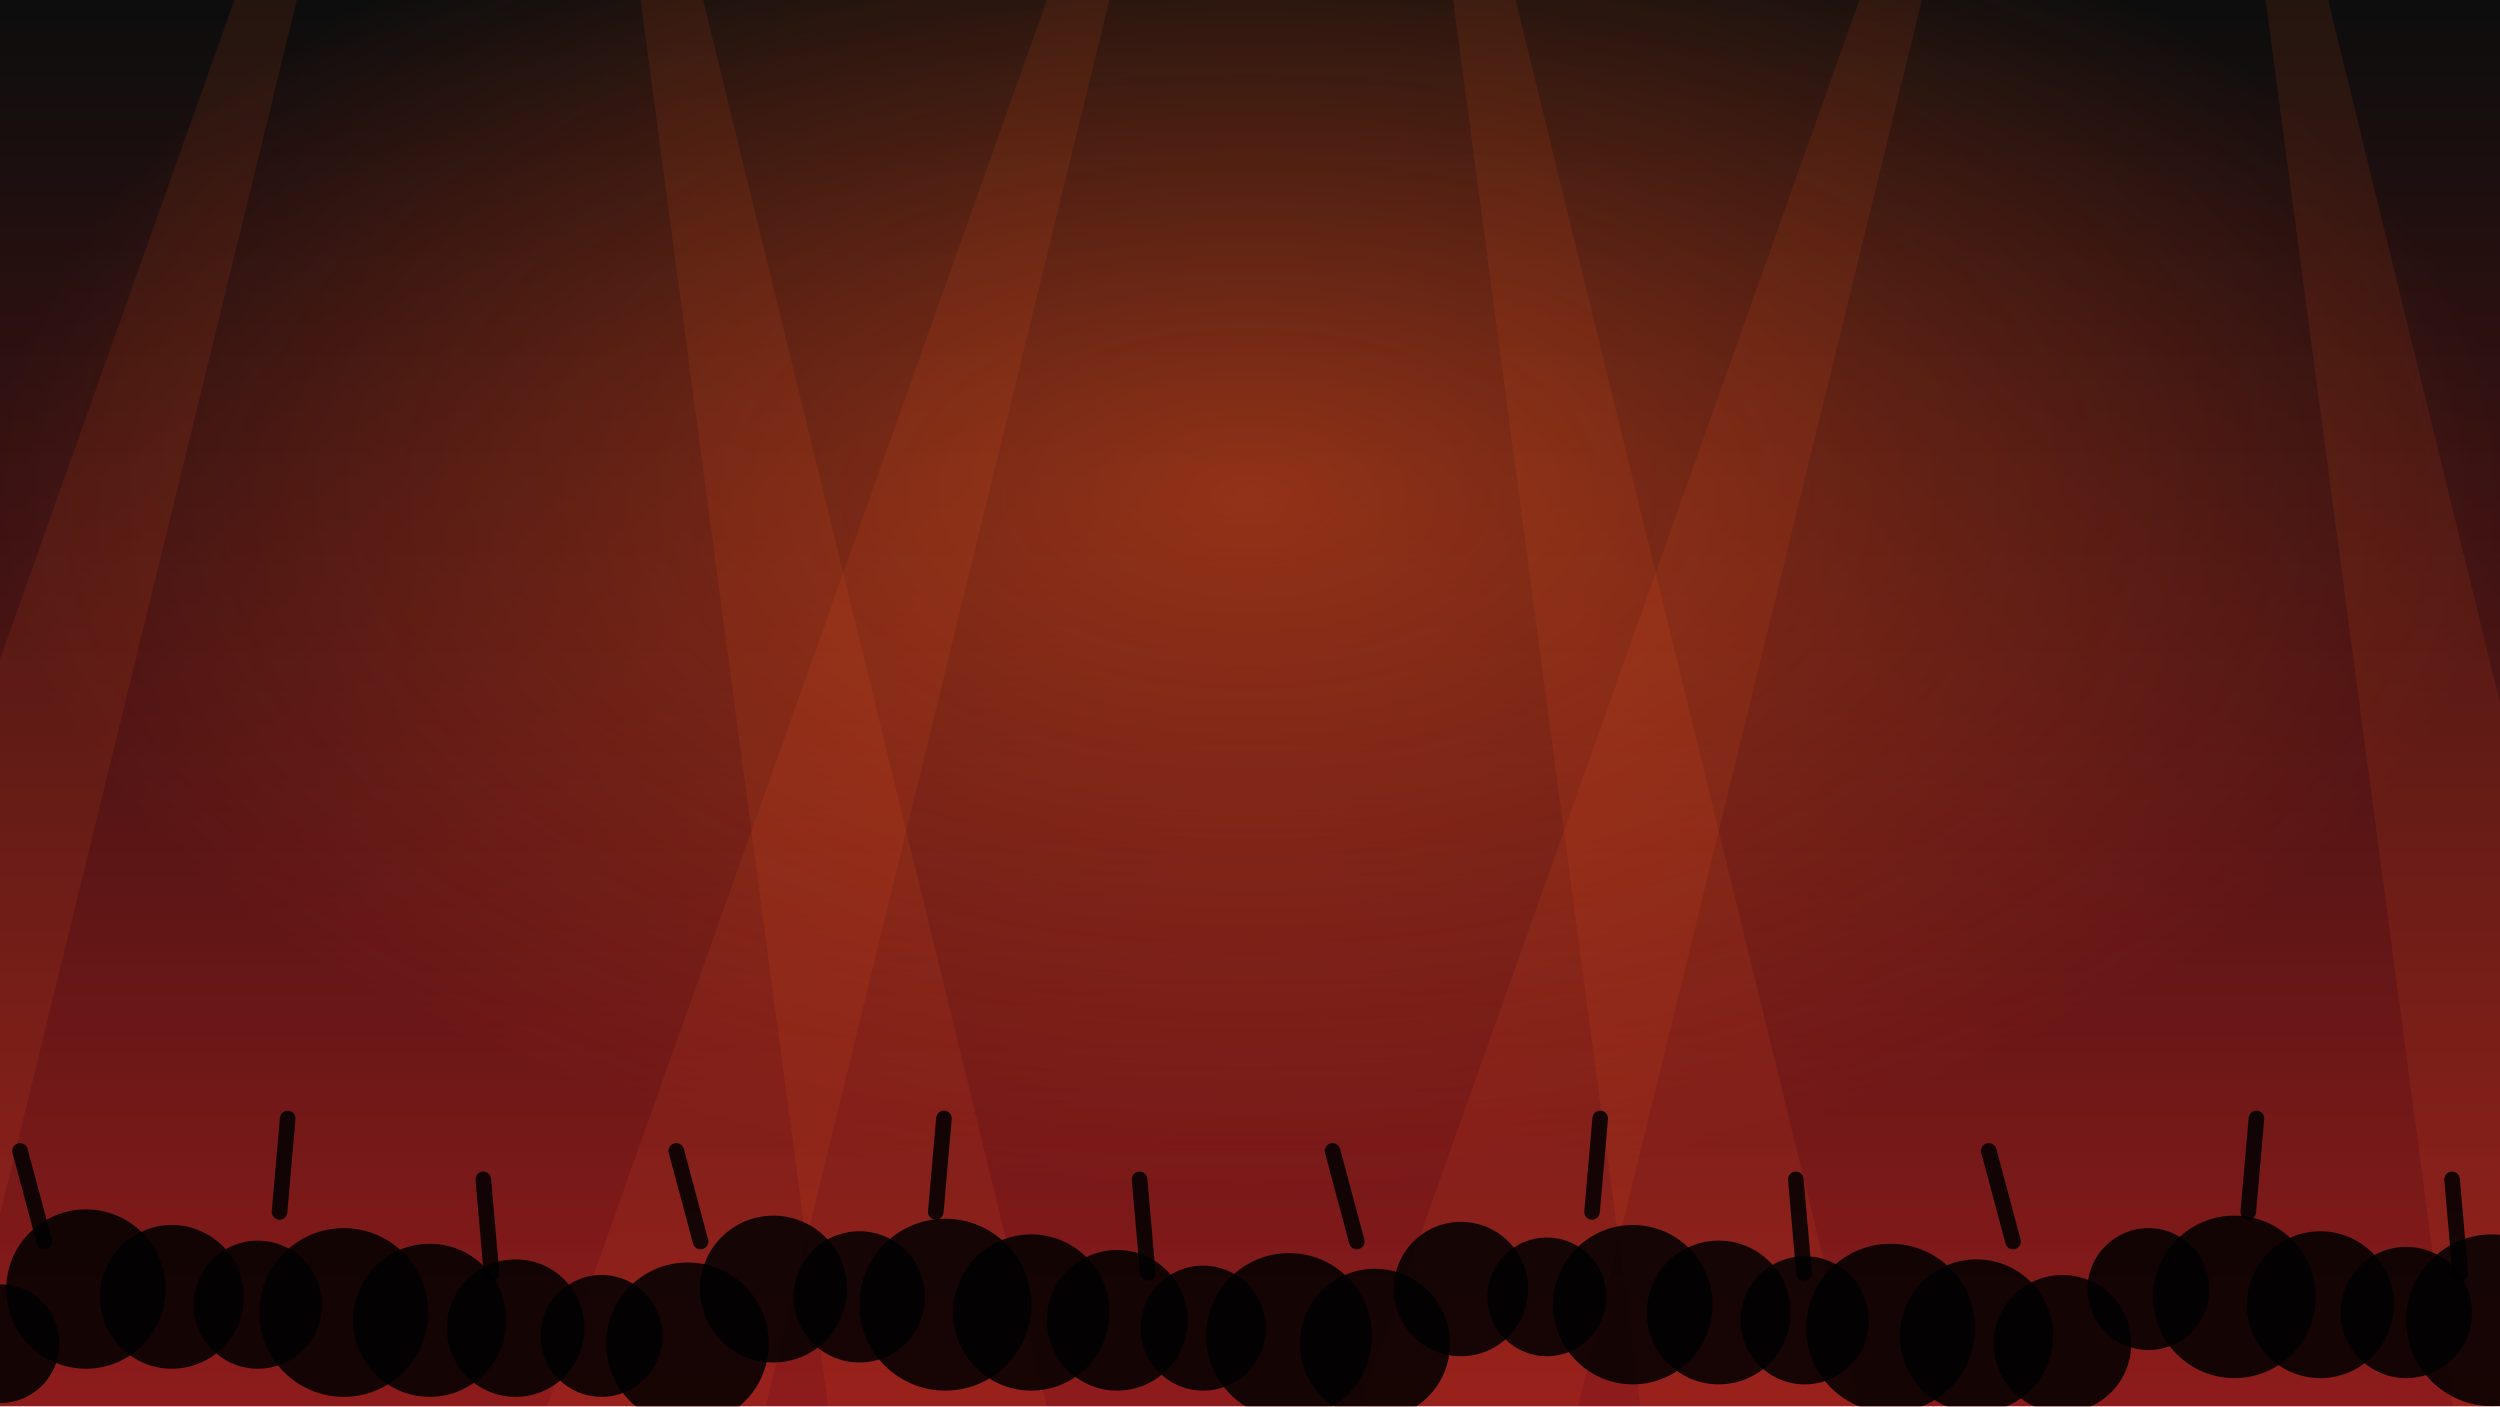
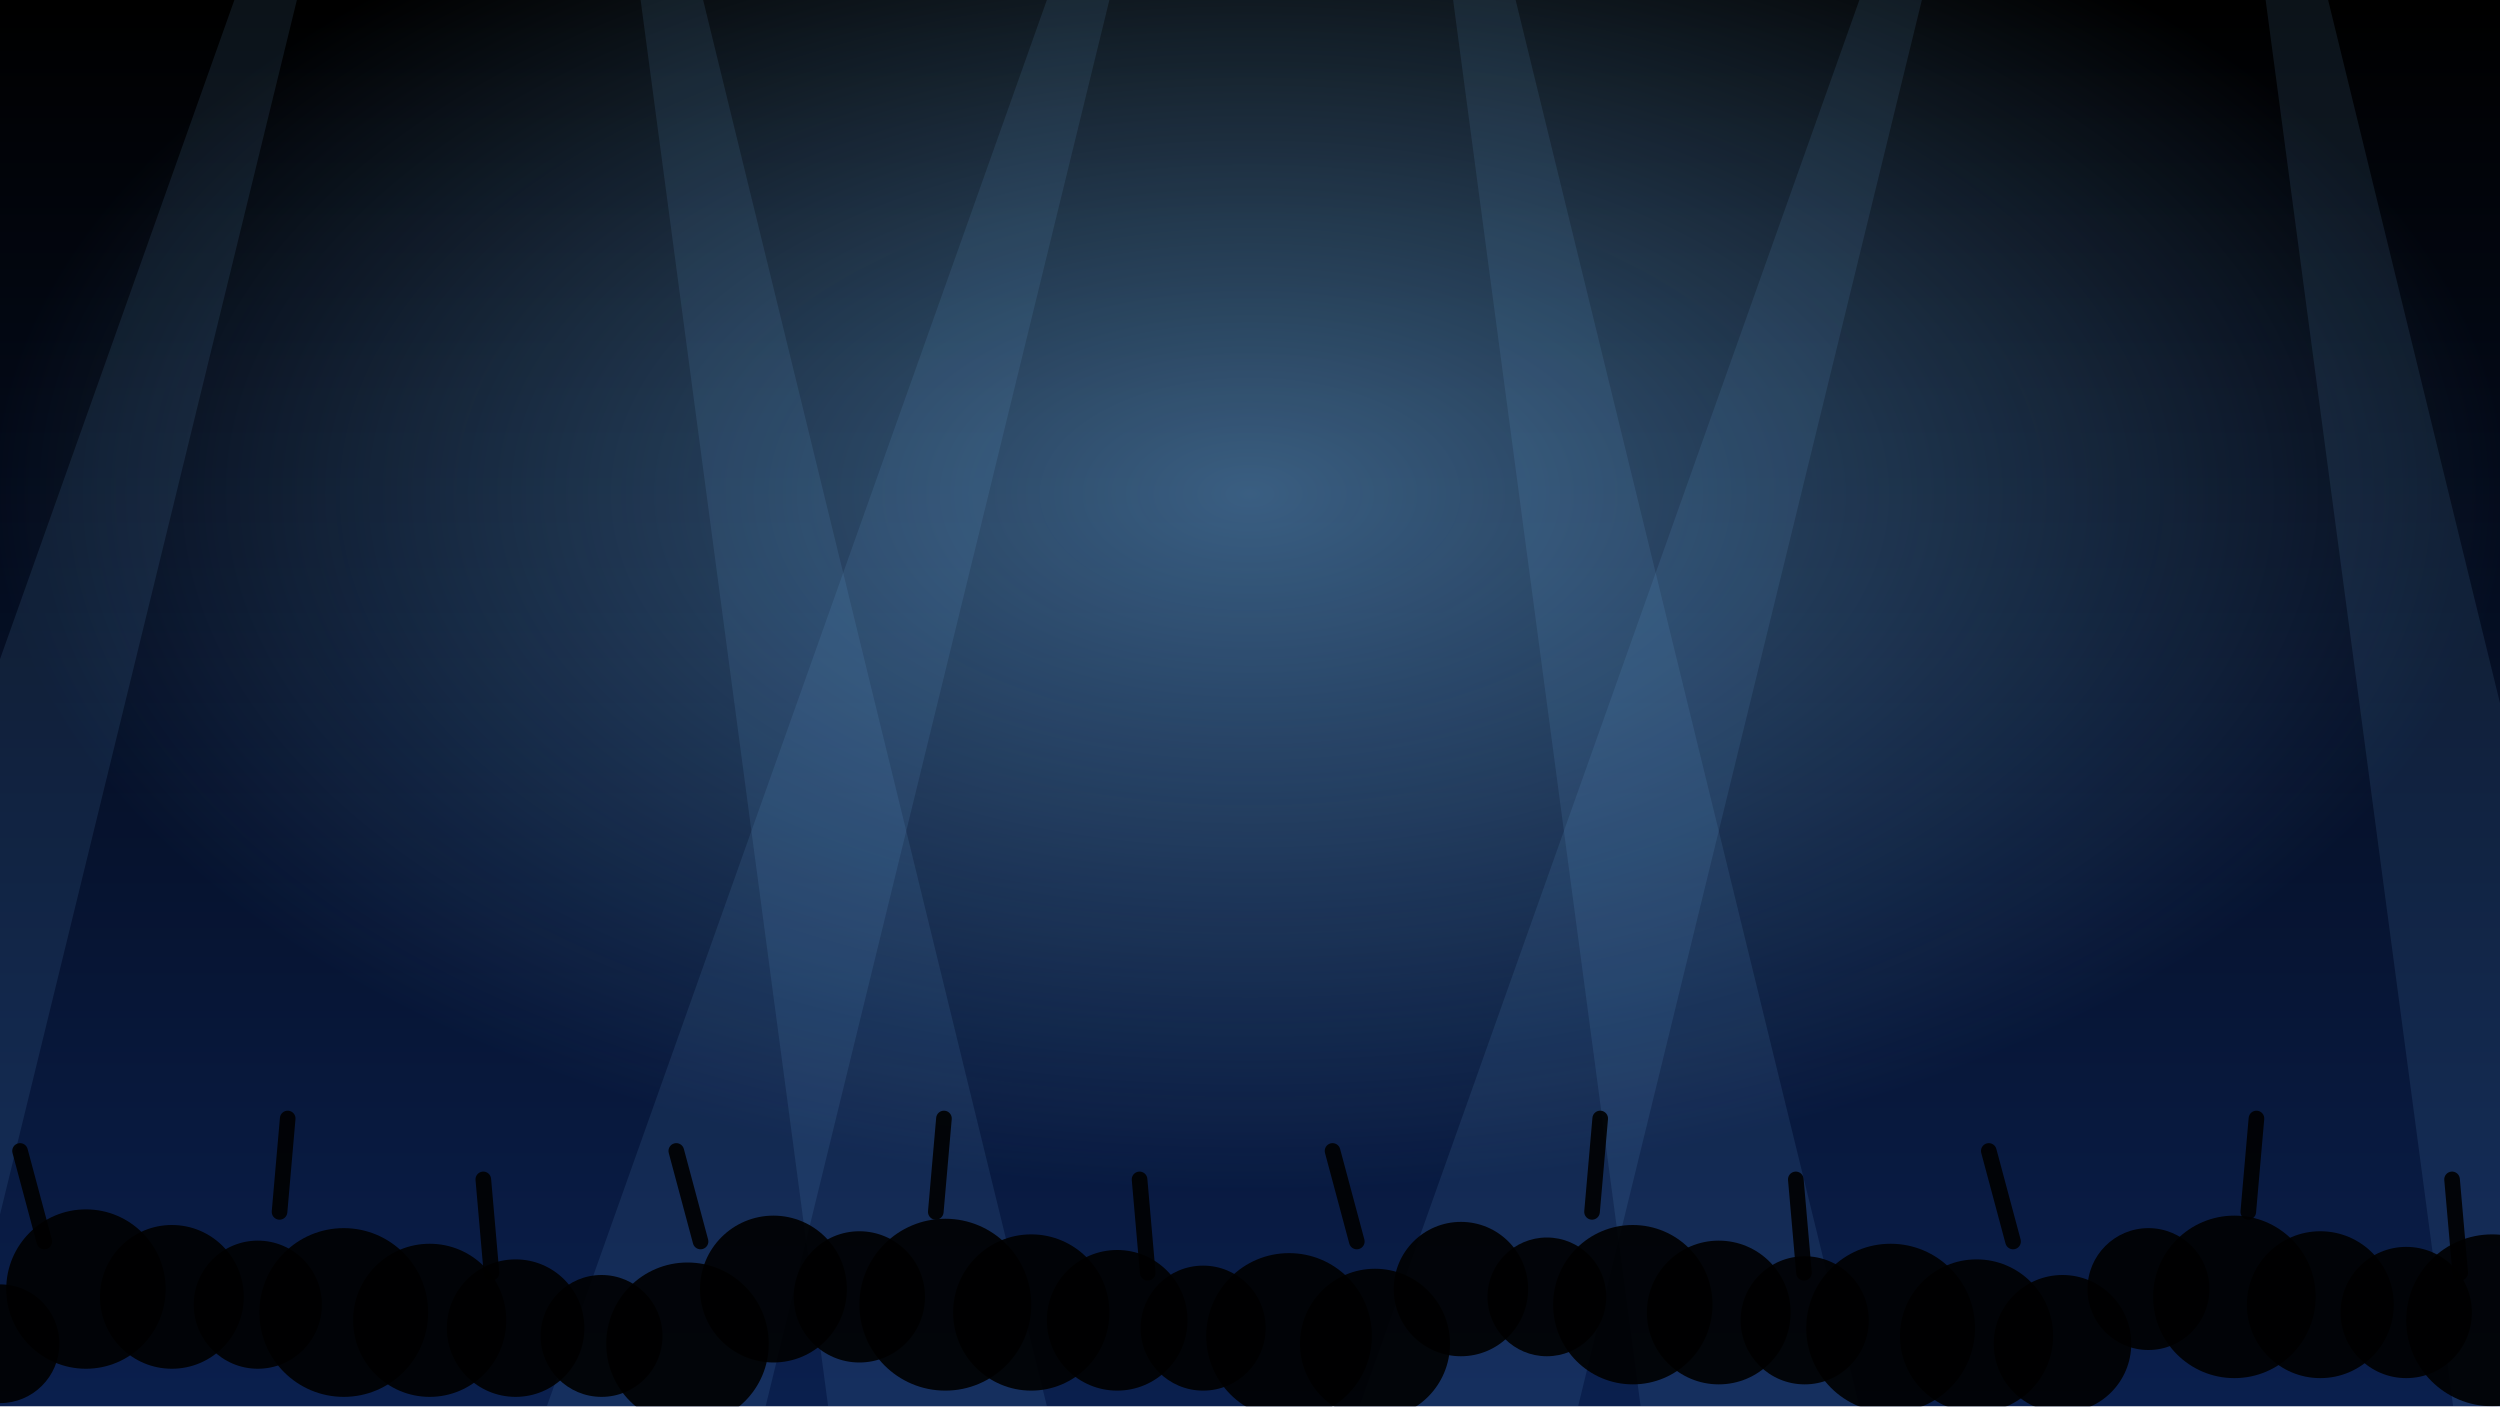
<svg xmlns="http://www.w3.org/2000/svg" viewBox="0 0 1600 900" preserveAspectRatio="xMidYMid slice">
  <defs>
    <linearGradient id="g" x1="0" y1="0" x2="0" y2="1">
-       <stop offset="0" stop-color="#0d0d0d" />
-       <stop offset="1" stop-color="#8e1b1b" />
+       <stop offset="0" stop-color="#000000" />
+       <stop offset="1" stop-color="#0a1f4d" />
    </linearGradient>
    <radialGradient id="r" cx="0.5" cy="0.35" r="0.5">
-       <stop offset="0" stop-color="#ff5a1f" stop-opacity="0.45" />
-       <stop offset="1" stop-color="#ff5a1f" stop-opacity="0" />
+       <stop offset="0" stop-color="#7cc4ff" stop-opacity="0.45" />
+       <stop offset="1" stop-color="#7cc4ff" stop-opacity="0" />
    </radialGradient>
  </defs>
  <rect width="1600" height="900" fill="url(#g)" />
  <rect width="1600" height="900" fill="url(#r)" />
-   <polygon points="150,0 190,0 -30,900 -170,900" fill="#ff5a1f" opacity="0.10" />
-   <polygon points="410,0 450,0 670,900 530,900" fill="#ff5a1f" opacity="0.10" />
-   <polygon points="670,0 710,0 490,900 350,900" fill="#ff5a1f" opacity="0.10" />
-   <polygon points="930,0 970,0 1190,900 1050,900" fill="#ff5a1f" opacity="0.10" />
-   <polygon points="1190,0 1230,0 1010,900 870,900" fill="#ff5a1f" opacity="0.10" />
-   <polygon points="1450,0 1490,0 1710,900 1570,900" fill="#ff5a1f" opacity="0.10" />
-   <circle cx="0" cy="860" r="38" fill="#000" opacity="0.85" />
-   <circle cx="55" cy="825" r="51" fill="#000" opacity="0.85" />
-   <circle cx="110" cy="830" r="46" fill="#000" opacity="0.85" />
-   <circle cx="165" cy="835" r="41" fill="#000" opacity="0.85" />
-   <circle cx="220" cy="840" r="54" fill="#000" opacity="0.85" />
-   <circle cx="275" cy="845" r="49" fill="#000" opacity="0.85" />
-   <circle cx="330" cy="850" r="44" fill="#000" opacity="0.85" />
-   <circle cx="385" cy="855" r="39" fill="#000" opacity="0.85" />
-   <circle cx="440" cy="860" r="52" fill="#000" opacity="0.85" />
-   <circle cx="495" cy="825" r="47" fill="#000" opacity="0.85" />
-   <circle cx="550" cy="830" r="42" fill="#000" opacity="0.85" />
-   <circle cx="605" cy="835" r="55" fill="#000" opacity="0.85" />
-   <circle cx="660" cy="840" r="50" fill="#000" opacity="0.85" />
-   <circle cx="715" cy="845" r="45" fill="#000" opacity="0.85" />
-   <circle cx="770" cy="850" r="40" fill="#000" opacity="0.85" />
-   <circle cx="825" cy="855" r="53" fill="#000" opacity="0.85" />
-   <circle cx="880" cy="860" r="48" fill="#000" opacity="0.85" />
-   <circle cx="935" cy="825" r="43" fill="#000" opacity="0.85" />
-   <circle cx="990" cy="830" r="38" fill="#000" opacity="0.85" />
-   <circle cx="1045" cy="835" r="51" fill="#000" opacity="0.85" />
-   <circle cx="1100" cy="840" r="46" fill="#000" opacity="0.85" />
-   <circle cx="1155" cy="845" r="41" fill="#000" opacity="0.85" />
-   <circle cx="1210" cy="850" r="54" fill="#000" opacity="0.85" />
-   <circle cx="1265" cy="855" r="49" fill="#000" opacity="0.85" />
-   <circle cx="1320" cy="860" r="44" fill="#000" opacity="0.85" />
-   <circle cx="1375" cy="825" r="39" fill="#000" opacity="0.85" />
-   <circle cx="1430" cy="830" r="52" fill="#000" opacity="0.85" />
-   <circle cx="1485" cy="835" r="47" fill="#000" opacity="0.85" />
-   <circle cx="1540" cy="840" r="42" fill="#000" opacity="0.85" />
-   <circle cx="1595" cy="845" r="55" fill="#000" opacity="0.85" />
-   <circle cx="1650" cy="850" r="50" fill="#000" opacity="0.85" />
-   <rect x="30" y="730" width="10" height="70" rx="5" fill="#000" opacity="0.85" transform="rotate(-15 30 820)" />
-   <rect x="170" y="710" width="10" height="70" rx="5" fill="#000" opacity="0.85" transform="rotate(5 170 820)" />
-   <rect x="310" y="750" width="10" height="70" rx="5" fill="#000" opacity="0.85" transform="rotate(-5 310 820)" />
-   <rect x="450" y="730" width="10" height="70" rx="5" fill="#000" opacity="0.85" transform="rotate(-15 450 820)" />
-   <rect x="590" y="710" width="10" height="70" rx="5" fill="#000" opacity="0.85" transform="rotate(5 590 820)" />
-   <rect x="730" y="750" width="10" height="70" rx="5" fill="#000" opacity="0.85" transform="rotate(-5 730 820)" />
-   <rect x="870" y="730" width="10" height="70" rx="5" fill="#000" opacity="0.85" transform="rotate(-15 870 820)" />
-   <rect x="1010" y="710" width="10" height="70" rx="5" fill="#000" opacity="0.85" transform="rotate(5 1010 820)" />
-   <rect x="1150" y="750" width="10" height="70" rx="5" fill="#000" opacity="0.85" transform="rotate(-5 1150 820)" />
-   <rect x="1290" y="730" width="10" height="70" rx="5" fill="#000" opacity="0.85" transform="rotate(-15 1290 820)" />
-   <rect x="1430" y="710" width="10" height="70" rx="5" fill="#000" opacity="0.85" transform="rotate(5 1430 820)" />
-   <rect x="1570" y="750" width="10" height="70" rx="5" fill="#000" opacity="0.85" transform="rotate(-5 1570 820)" />
+   <polygon points="150,0 190,0 -30,900 -170,900" fill="#7cc4ff" opacity="0.10" />
+   <polygon points="410,0 450,0 670,900 530,900" fill="#7cc4ff" opacity="0.10" />
+   <polygon points="670,0 710,0 490,900 350,900" fill="#7cc4ff" opacity="0.10" />
+   <polygon points="930,0 970,0 1190,900 1050,900" fill="#7cc4ff" opacity="0.10" />
+   <polygon points="1190,0 1230,0 1010,900 870,900" fill="#7cc4ff" opacity="0.10" />
+   <polygon points="1450,0 1490,0 1710,900 1570,900" fill="#7cc4ff" opacity="0.10" />
+   <circle cx="0" cy="860" r="38" fill="#000" opacity="0.9" />
+   <circle cx="55" cy="825" r="51" fill="#000" opacity="0.9" />
+   <circle cx="110" cy="830" r="46" fill="#000" opacity="0.9" />
+   <circle cx="165" cy="835" r="41" fill="#000" opacity="0.9" />
+   <circle cx="220" cy="840" r="54" fill="#000" opacity="0.9" />
+   <circle cx="275" cy="845" r="49" fill="#000" opacity="0.9" />
+   <circle cx="330" cy="850" r="44" fill="#000" opacity="0.9" />
+   <circle cx="385" cy="855" r="39" fill="#000" opacity="0.9" />
+   <circle cx="440" cy="860" r="52" fill="#000" opacity="0.9" />
+   <circle cx="495" cy="825" r="47" fill="#000" opacity="0.9" />
+   <circle cx="550" cy="830" r="42" fill="#000" opacity="0.9" />
+   <circle cx="605" cy="835" r="55" fill="#000" opacity="0.9" />
+   <circle cx="660" cy="840" r="50" fill="#000" opacity="0.9" />
+   <circle cx="715" cy="845" r="45" fill="#000" opacity="0.9" />
+   <circle cx="770" cy="850" r="40" fill="#000" opacity="0.9" />
+   <circle cx="825" cy="855" r="53" fill="#000" opacity="0.9" />
+   <circle cx="880" cy="860" r="48" fill="#000" opacity="0.9" />
+   <circle cx="935" cy="825" r="43" fill="#000" opacity="0.9" />
+   <circle cx="990" cy="830" r="38" fill="#000" opacity="0.9" />
+   <circle cx="1045" cy="835" r="51" fill="#000" opacity="0.9" />
+   <circle cx="1100" cy="840" r="46" fill="#000" opacity="0.9" />
+   <circle cx="1155" cy="845" r="41" fill="#000" opacity="0.9" />
+   <circle cx="1210" cy="850" r="54" fill="#000" opacity="0.9" />
+   <circle cx="1265" cy="855" r="49" fill="#000" opacity="0.9" />
+   <circle cx="1320" cy="860" r="44" fill="#000" opacity="0.9" />
+   <circle cx="1375" cy="825" r="39" fill="#000" opacity="0.9" />
+   <circle cx="1430" cy="830" r="52" fill="#000" opacity="0.9" />
+   <circle cx="1485" cy="835" r="47" fill="#000" opacity="0.9" />
+   <circle cx="1540" cy="840" r="42" fill="#000" opacity="0.9" />
+   <circle cx="1595" cy="845" r="55" fill="#000" opacity="0.9" />
+   <circle cx="1650" cy="850" r="50" fill="#000" opacity="0.9" />
+   <rect x="30" y="730" width="10" height="70" rx="5" fill="#000" opacity="0.9" transform="rotate(-15 30 820)" />
+   <rect x="170" y="710" width="10" height="70" rx="5" fill="#000" opacity="0.9" transform="rotate(5 170 820)" />
+   <rect x="310" y="750" width="10" height="70" rx="5" fill="#000" opacity="0.9" transform="rotate(-5 310 820)" />
+   <rect x="450" y="730" width="10" height="70" rx="5" fill="#000" opacity="0.9" transform="rotate(-15 450 820)" />
+   <rect x="590" y="710" width="10" height="70" rx="5" fill="#000" opacity="0.9" transform="rotate(5 590 820)" />
+   <rect x="730" y="750" width="10" height="70" rx="5" fill="#000" opacity="0.9" transform="rotate(-5 730 820)" />
+   <rect x="870" y="730" width="10" height="70" rx="5" fill="#000" opacity="0.9" transform="rotate(-15 870 820)" />
+   <rect x="1010" y="710" width="10" height="70" rx="5" fill="#000" opacity="0.9" transform="rotate(5 1010 820)" />
+   <rect x="1150" y="750" width="10" height="70" rx="5" fill="#000" opacity="0.9" transform="rotate(-5 1150 820)" />
+   <rect x="1290" y="730" width="10" height="70" rx="5" fill="#000" opacity="0.9" transform="rotate(-15 1290 820)" />
+   <rect x="1430" y="710" width="10" height="70" rx="5" fill="#000" opacity="0.9" transform="rotate(5 1430 820)" />
+   <rect x="1570" y="750" width="10" height="70" rx="5" fill="#000" opacity="0.9" transform="rotate(-5 1570 820)" />
</svg>
